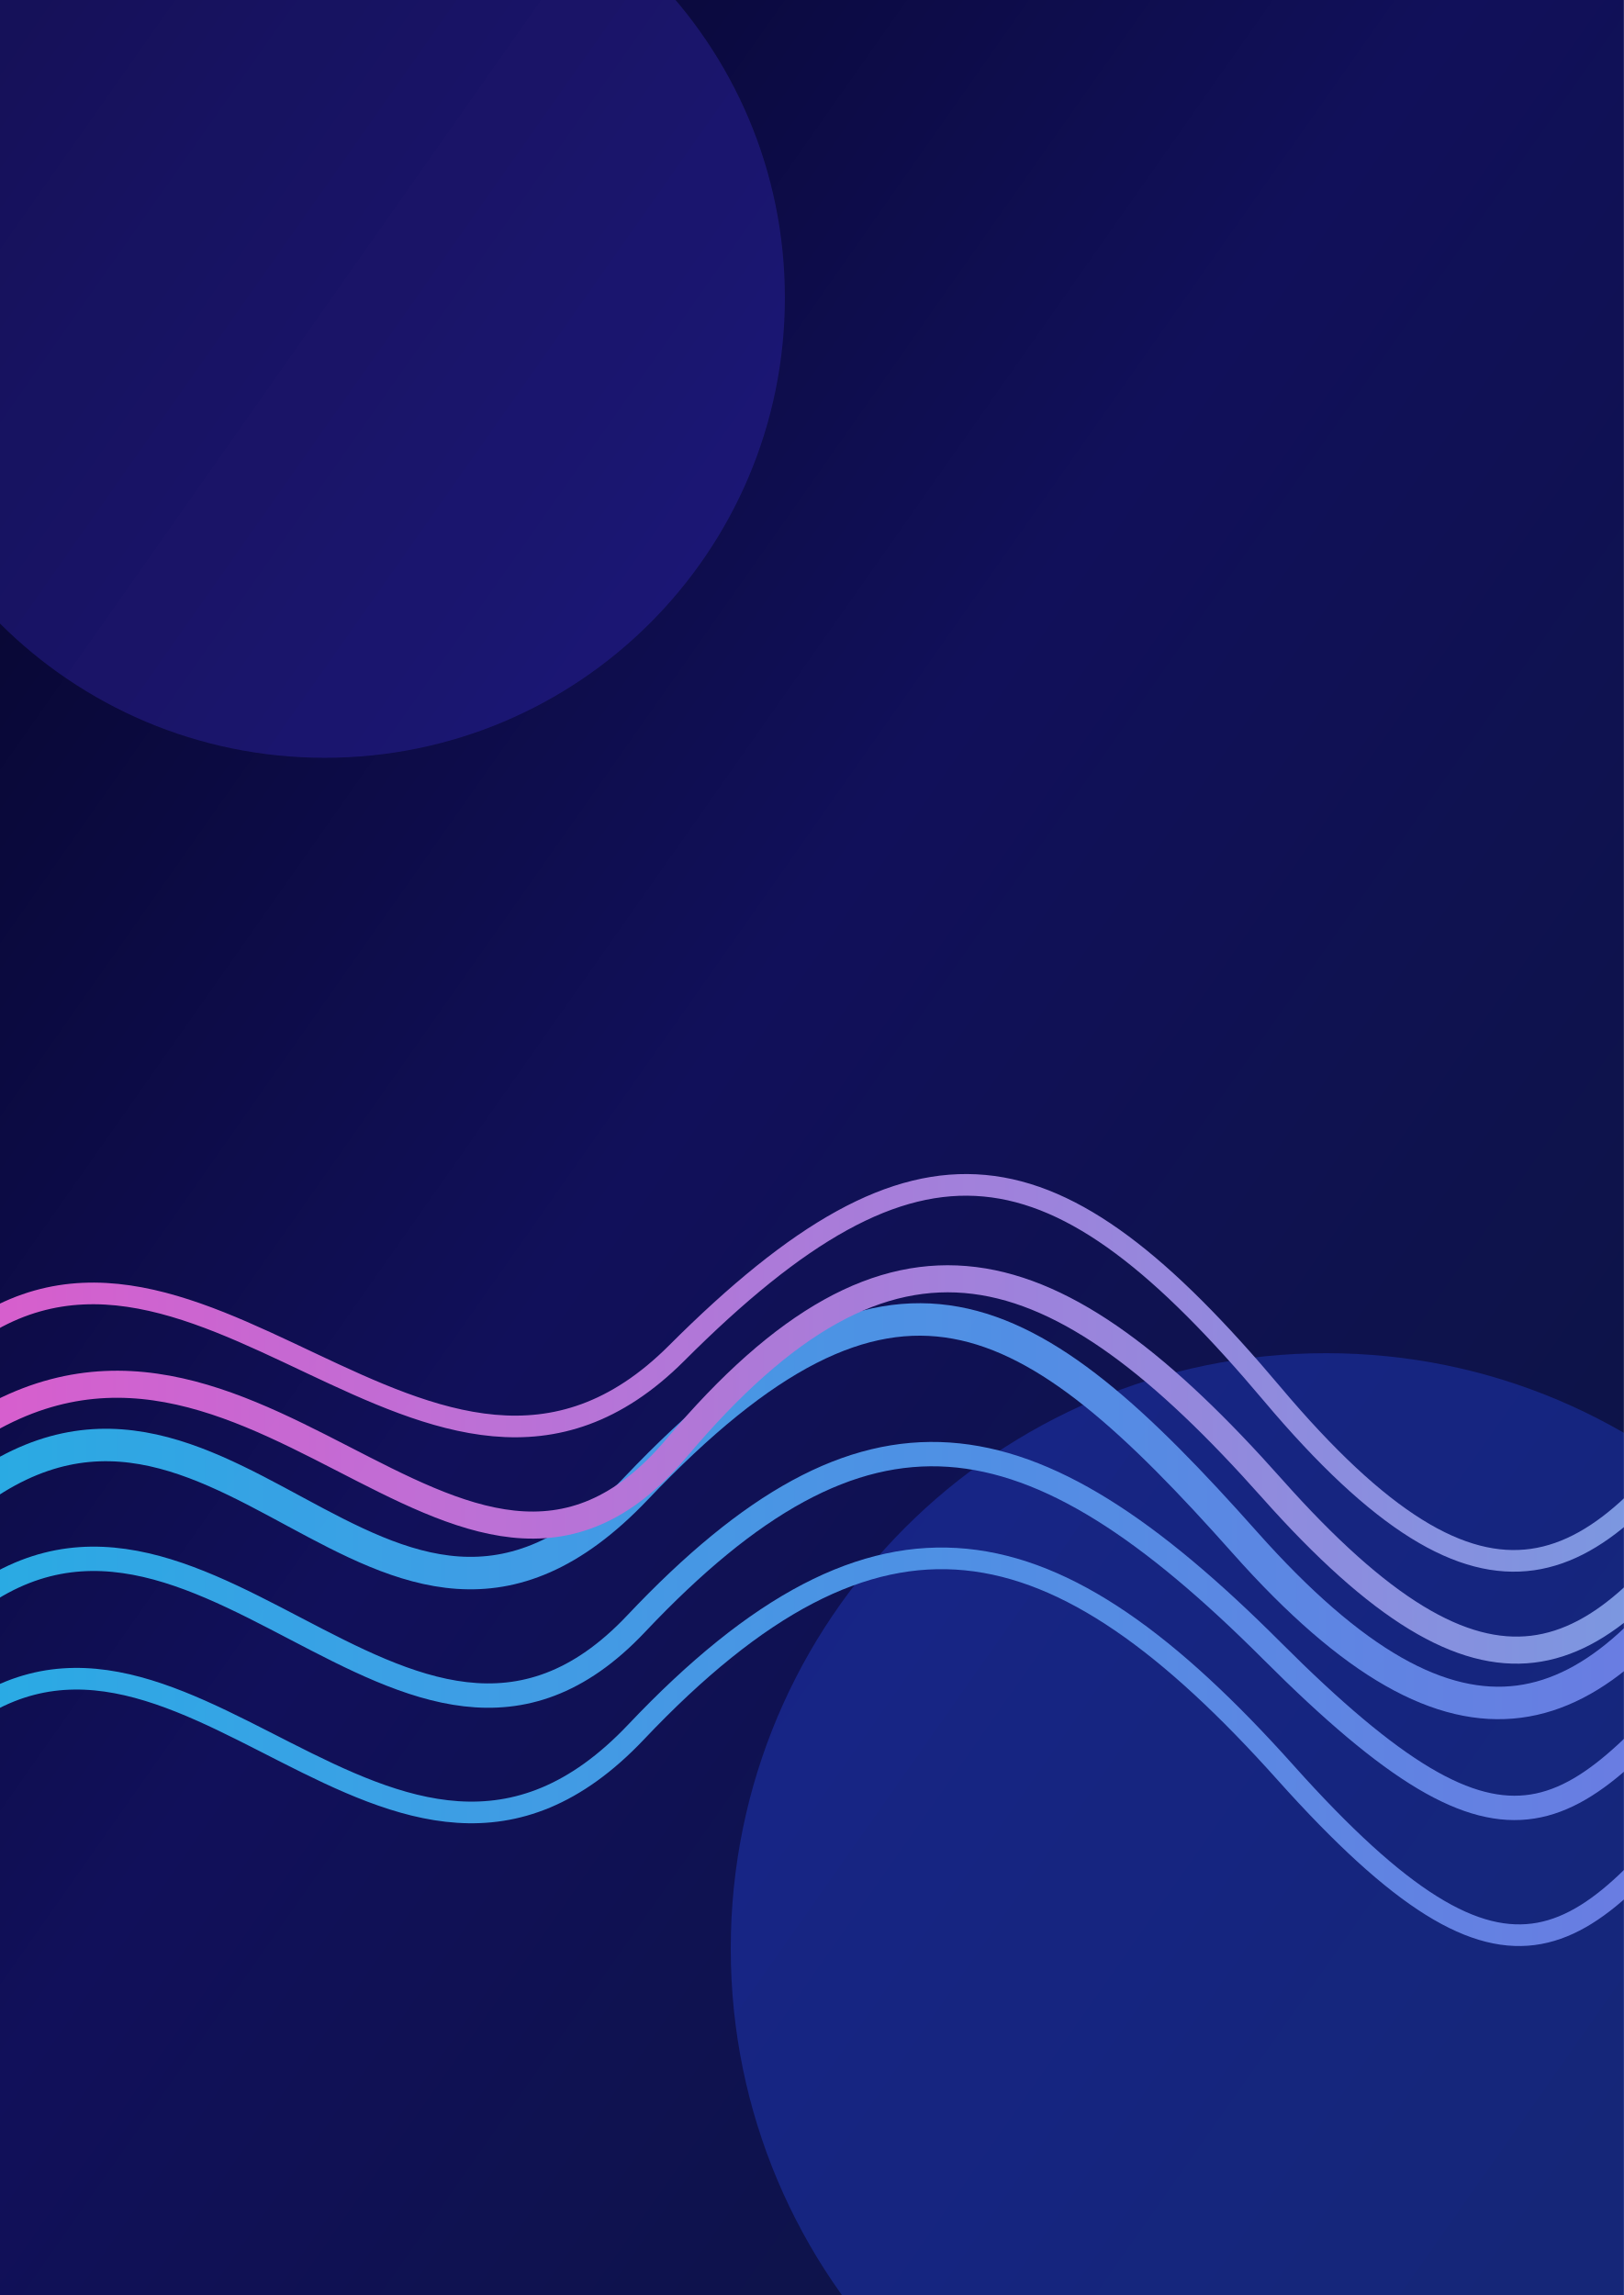
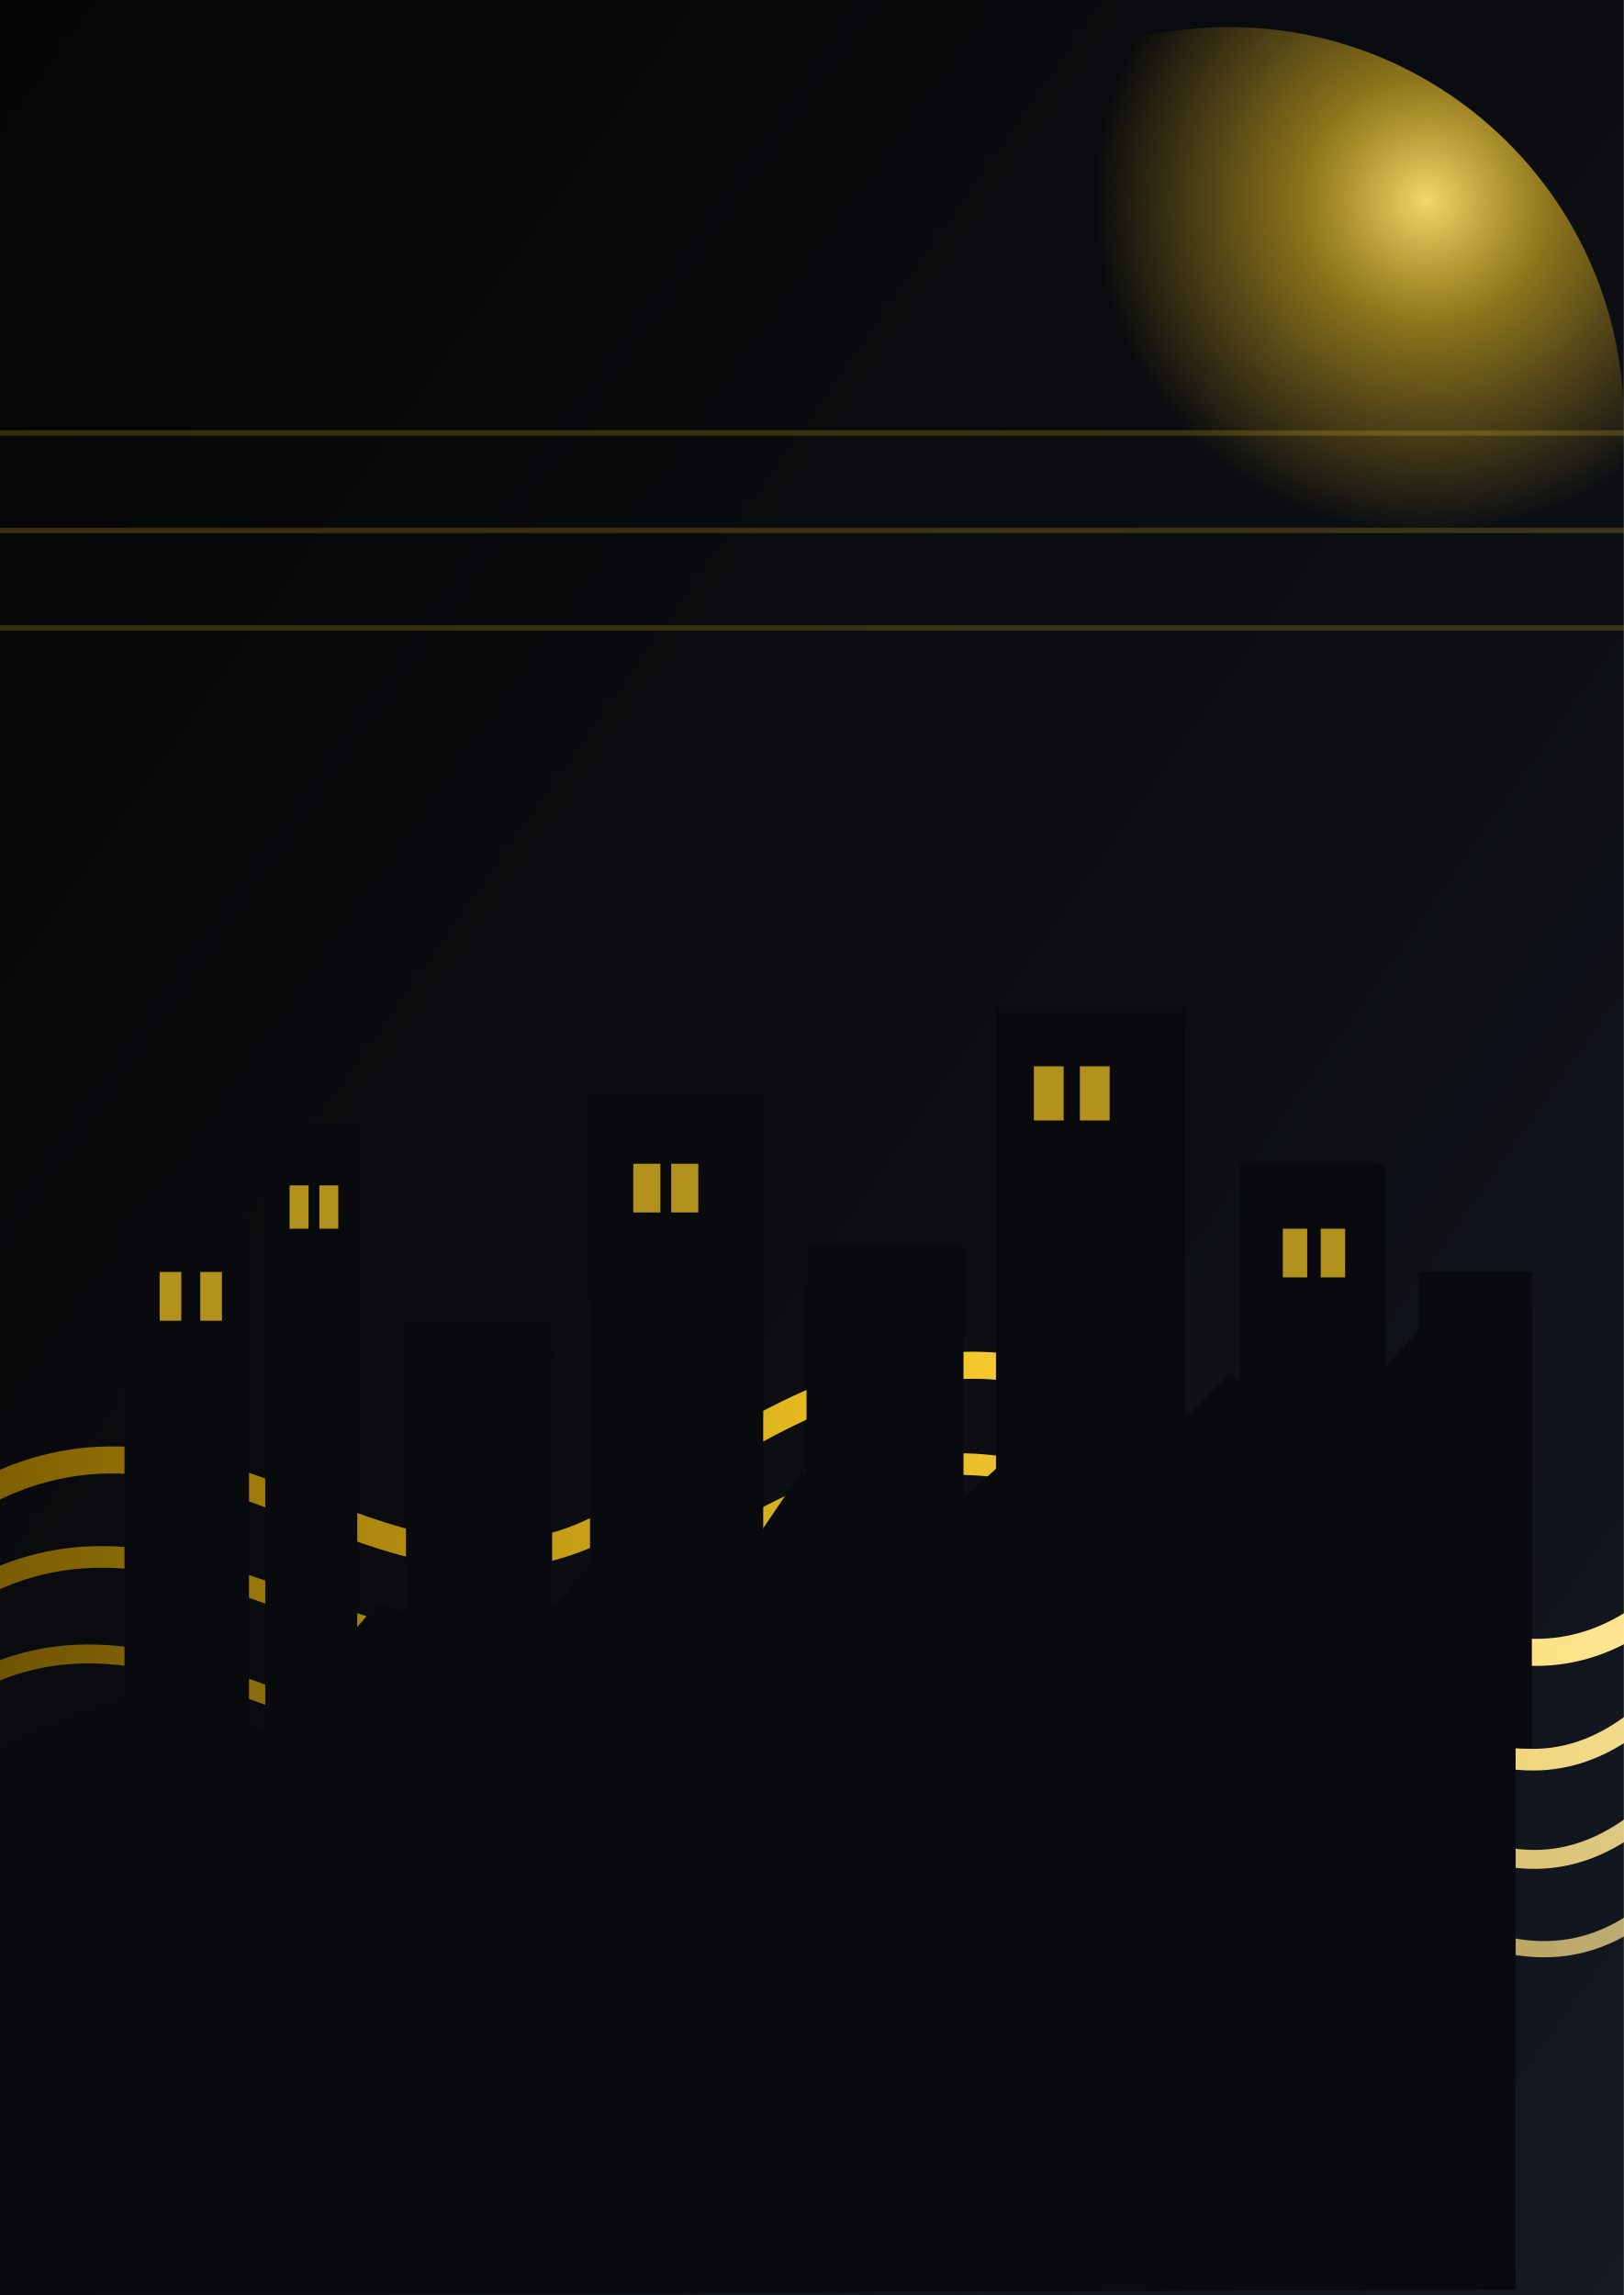
- <svg xmlns="http://www.w3.org/2000/svg" viewBox="0 0 600 848" role="img" aria-label="Abstract neon waveform">
+ <svg xmlns="http://www.w3.org/2000/svg" viewBox="0 0 600 848" role="img" aria-label="Gotham inspired operational AI artwork">
  <defs>
-     <linearGradient id="bg" x1="0" y1="0" x2="1" y2="1">
-       <stop offset="0" stop-color="#050426" />
-       <stop offset="0.45" stop-color="#11105a" />
-       <stop offset="1" stop-color="#0b153f" />
+     <linearGradient id="opsBg" x1="0" y1="0" x2="1" y2="1">
+       <stop offset="0" stop-color="#050505" />
+       <stop offset="0.62" stop-color="#0d0f14" />
+       <stop offset="1" stop-color="#141922" />
    </linearGradient>
-     <linearGradient id="waveA" x1="0" y1="0" x2="1" y2="0">
-       <stop offset="0" stop-color="#2ec9ff" />
-       <stop offset="1" stop-color="#7f8dff" />
-     </linearGradient>
-     <linearGradient id="waveB" x1="0" y1="0" x2="1" y2="0">
-       <stop offset="0" stop-color="#ff6ce5" />
-       <stop offset="1" stop-color="#8ab3ff" />
+     <radialGradient id="opsGlow" cx="0.75" cy="0.22" r="0.42">
+       <stop offset="0" stop-color="#ffe072" stop-opacity="0.95" />
+       <stop offset="0.38" stop-color="#f3c623" stop-opacity="0.55" />
+       <stop offset="1" stop-color="#f3c623" stop-opacity="0" />
+     </radialGradient>
+     <linearGradient id="opsWave" x1="0" y1="0" x2="1" y2="0">
+       <stop offset="0" stop-color="#7a5a00" />
+       <stop offset="0.55" stop-color="#f3c623" />
+       <stop offset="1" stop-color="#ffe9a3" />
    </linearGradient>
  </defs>
-   <rect width="600" height="848" fill="url(#bg)" />
-   <g opacity="0.35">
-     <circle cx="120" cy="110" r="170" fill="#3d2fd0" />
-     <circle cx="490" cy="720" r="220" fill="#2a4fff" />
+   <rect width="600" height="848" fill="url(#opsBg)" />
+   <circle cx="454" cy="156" r="146" fill="url(#opsGlow)" />
+   <g opacity="0.2" stroke="#f3c623" stroke-width="2">
+     <path d="M0 160H600" />
+     <path d="M0 196H600" />
+     <path d="M0 232H600" />
  </g>
-   <g fill="none" stroke-linecap="round">
-     <path d="M-20 560 C 80 470, 140 650, 235 550 S 380 480, 460 570 S 590 640, 640 560" stroke="url(#waveA)" stroke-width="12" />
-     <path d="M-20 535 C 90 450, 170 630, 250 535 S 390 460, 470 550 S 590 620, 640 545" stroke="url(#waveB)" stroke-width="10" />
-     <path d="M-20 600 C 70 515, 150 690, 235 600 S 380 520, 470 610 S 580 675, 640 605" stroke="url(#waveA)" stroke-width="9" />
-     <path d="M-20 500 C 70 420, 160 590, 250 500 S 390 420, 470 515 S 590 585, 640 510" stroke="url(#waveB)" stroke-width="8" />
-     <path d="M-20 640 C 65 565, 145 735, 235 640 S 390 560, 475 655 S 585 720, 640 650" stroke="url(#waveA)" stroke-width="8" />
+   <g fill="none" stroke="url(#opsWave)" stroke-linecap="round">
+     <path d="M-20 560C78 492 146 620 236 556S388 482 470 558 598 620 640 564" stroke-width="10" />
+     <path d="M-20 594C72 530 150 656 238 590S388 522 474 600 598 656 640 596" stroke-width="8" opacity="0.95" />
+     <path d="M-20 628C66 568 150 692 238 632S394 560 478 638 598 690 640 636" stroke-width="7" opacity="0.86" />
+     <path d="M-20 662C70 604 154 724 238 668S396 596 480 672 604 724 640 670" stroke-width="6" opacity="0.72" />
  </g>
-   <rect width="600" height="848" fill="url(#bg)" opacity="0.16" />
+   <g fill="#090a0e">
+     <path d="M0 848V646l58-24 40 18 42-48 50 18 30-34 34 30 42-62 42 26 44-40 28 22 44-44 36 20 36-38 34 24v332Z" />
+     <rect x="46" y="450" width="46" height="196" />
+     <rect x="98" y="416" width="34" height="230" />
+     <rect x="150" y="488" width="54" height="158" />
+     <rect x="218" y="404" width="64" height="242" />
+     <rect x="298" y="460" width="58" height="186" />
+     <rect x="368" y="372" width="70" height="274" />
+     <rect x="458" y="430" width="54" height="216" />
+     <rect x="524" y="470" width="42" height="176" />
+   </g>
+   <g fill="#f3c623" opacity="0.72">
+     <rect x="59" y="470" width="8" height="18" />
+     <rect x="74" y="470" width="8" height="18" />
+     <rect x="107" y="438" width="7" height="16" />
+     <rect x="118" y="438" width="7" height="16" />
+     <rect x="234" y="430" width="10" height="18" />
+     <rect x="248" y="430" width="10" height="18" />
+     <rect x="382" y="394" width="11" height="20" />
+     <rect x="399" y="394" width="11" height="20" />
+     <rect x="474" y="454" width="9" height="18" />
+     <rect x="488" y="454" width="9" height="18" />
+   </g>
</svg>
